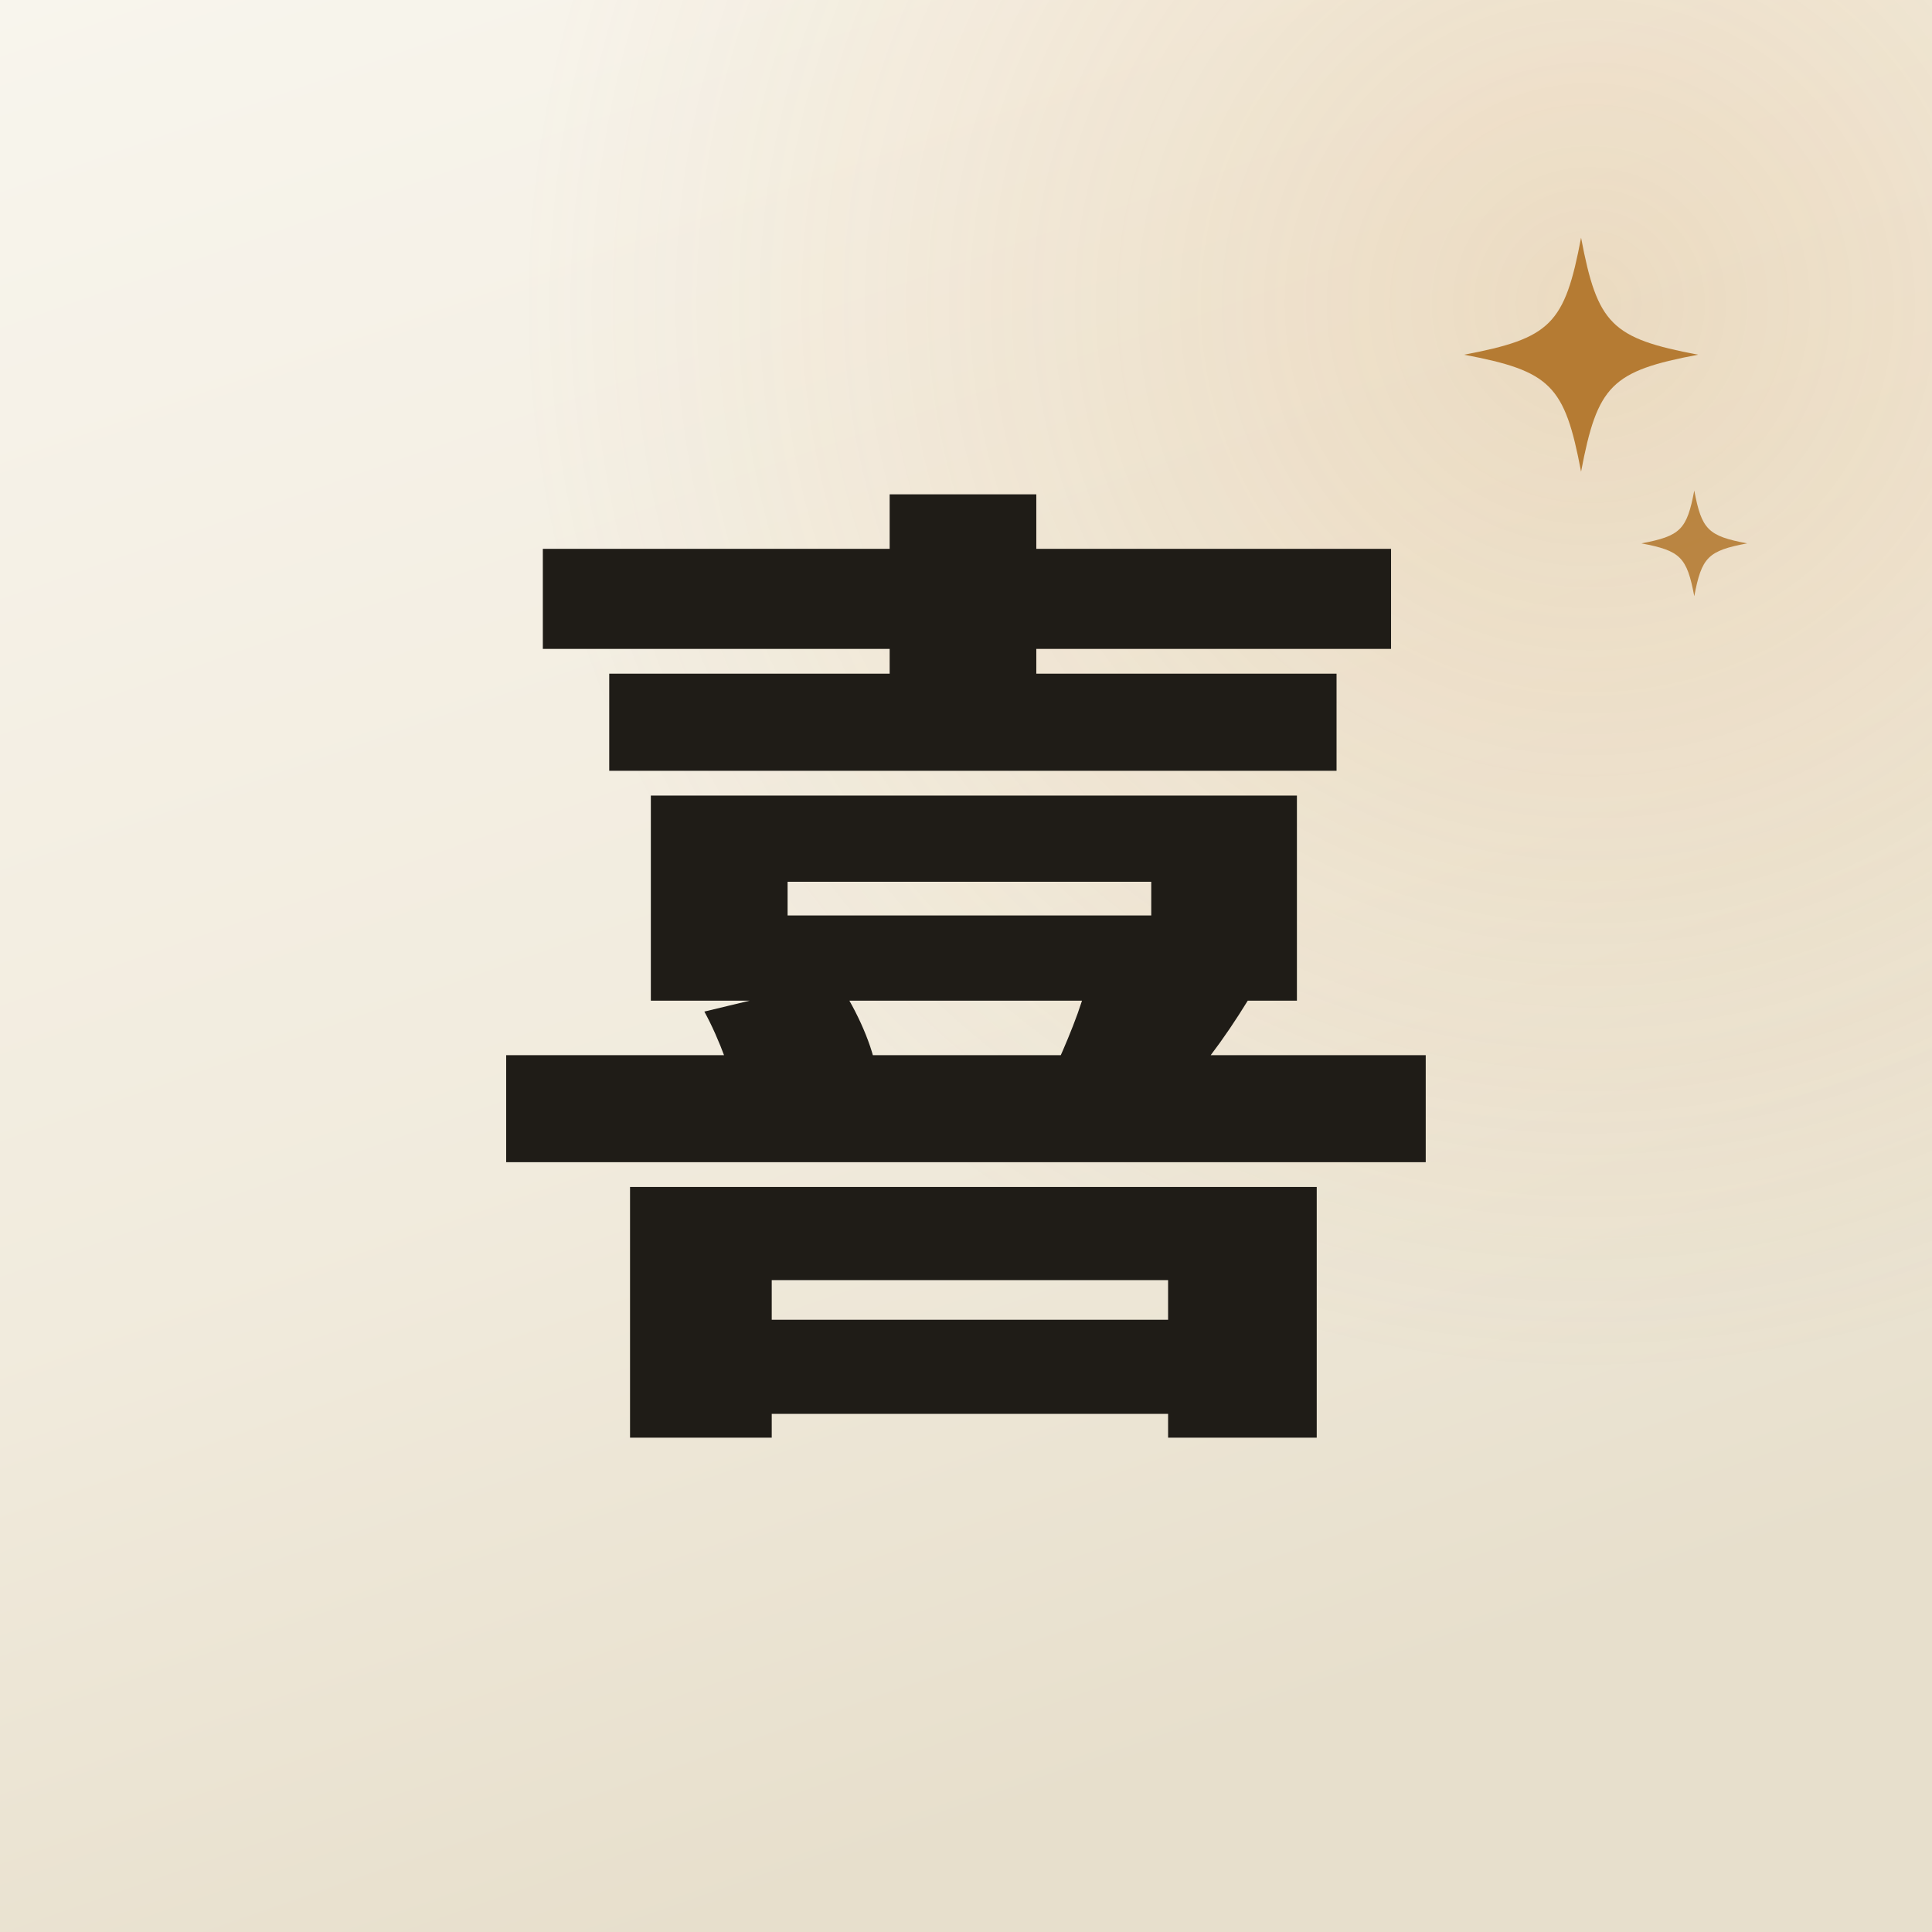
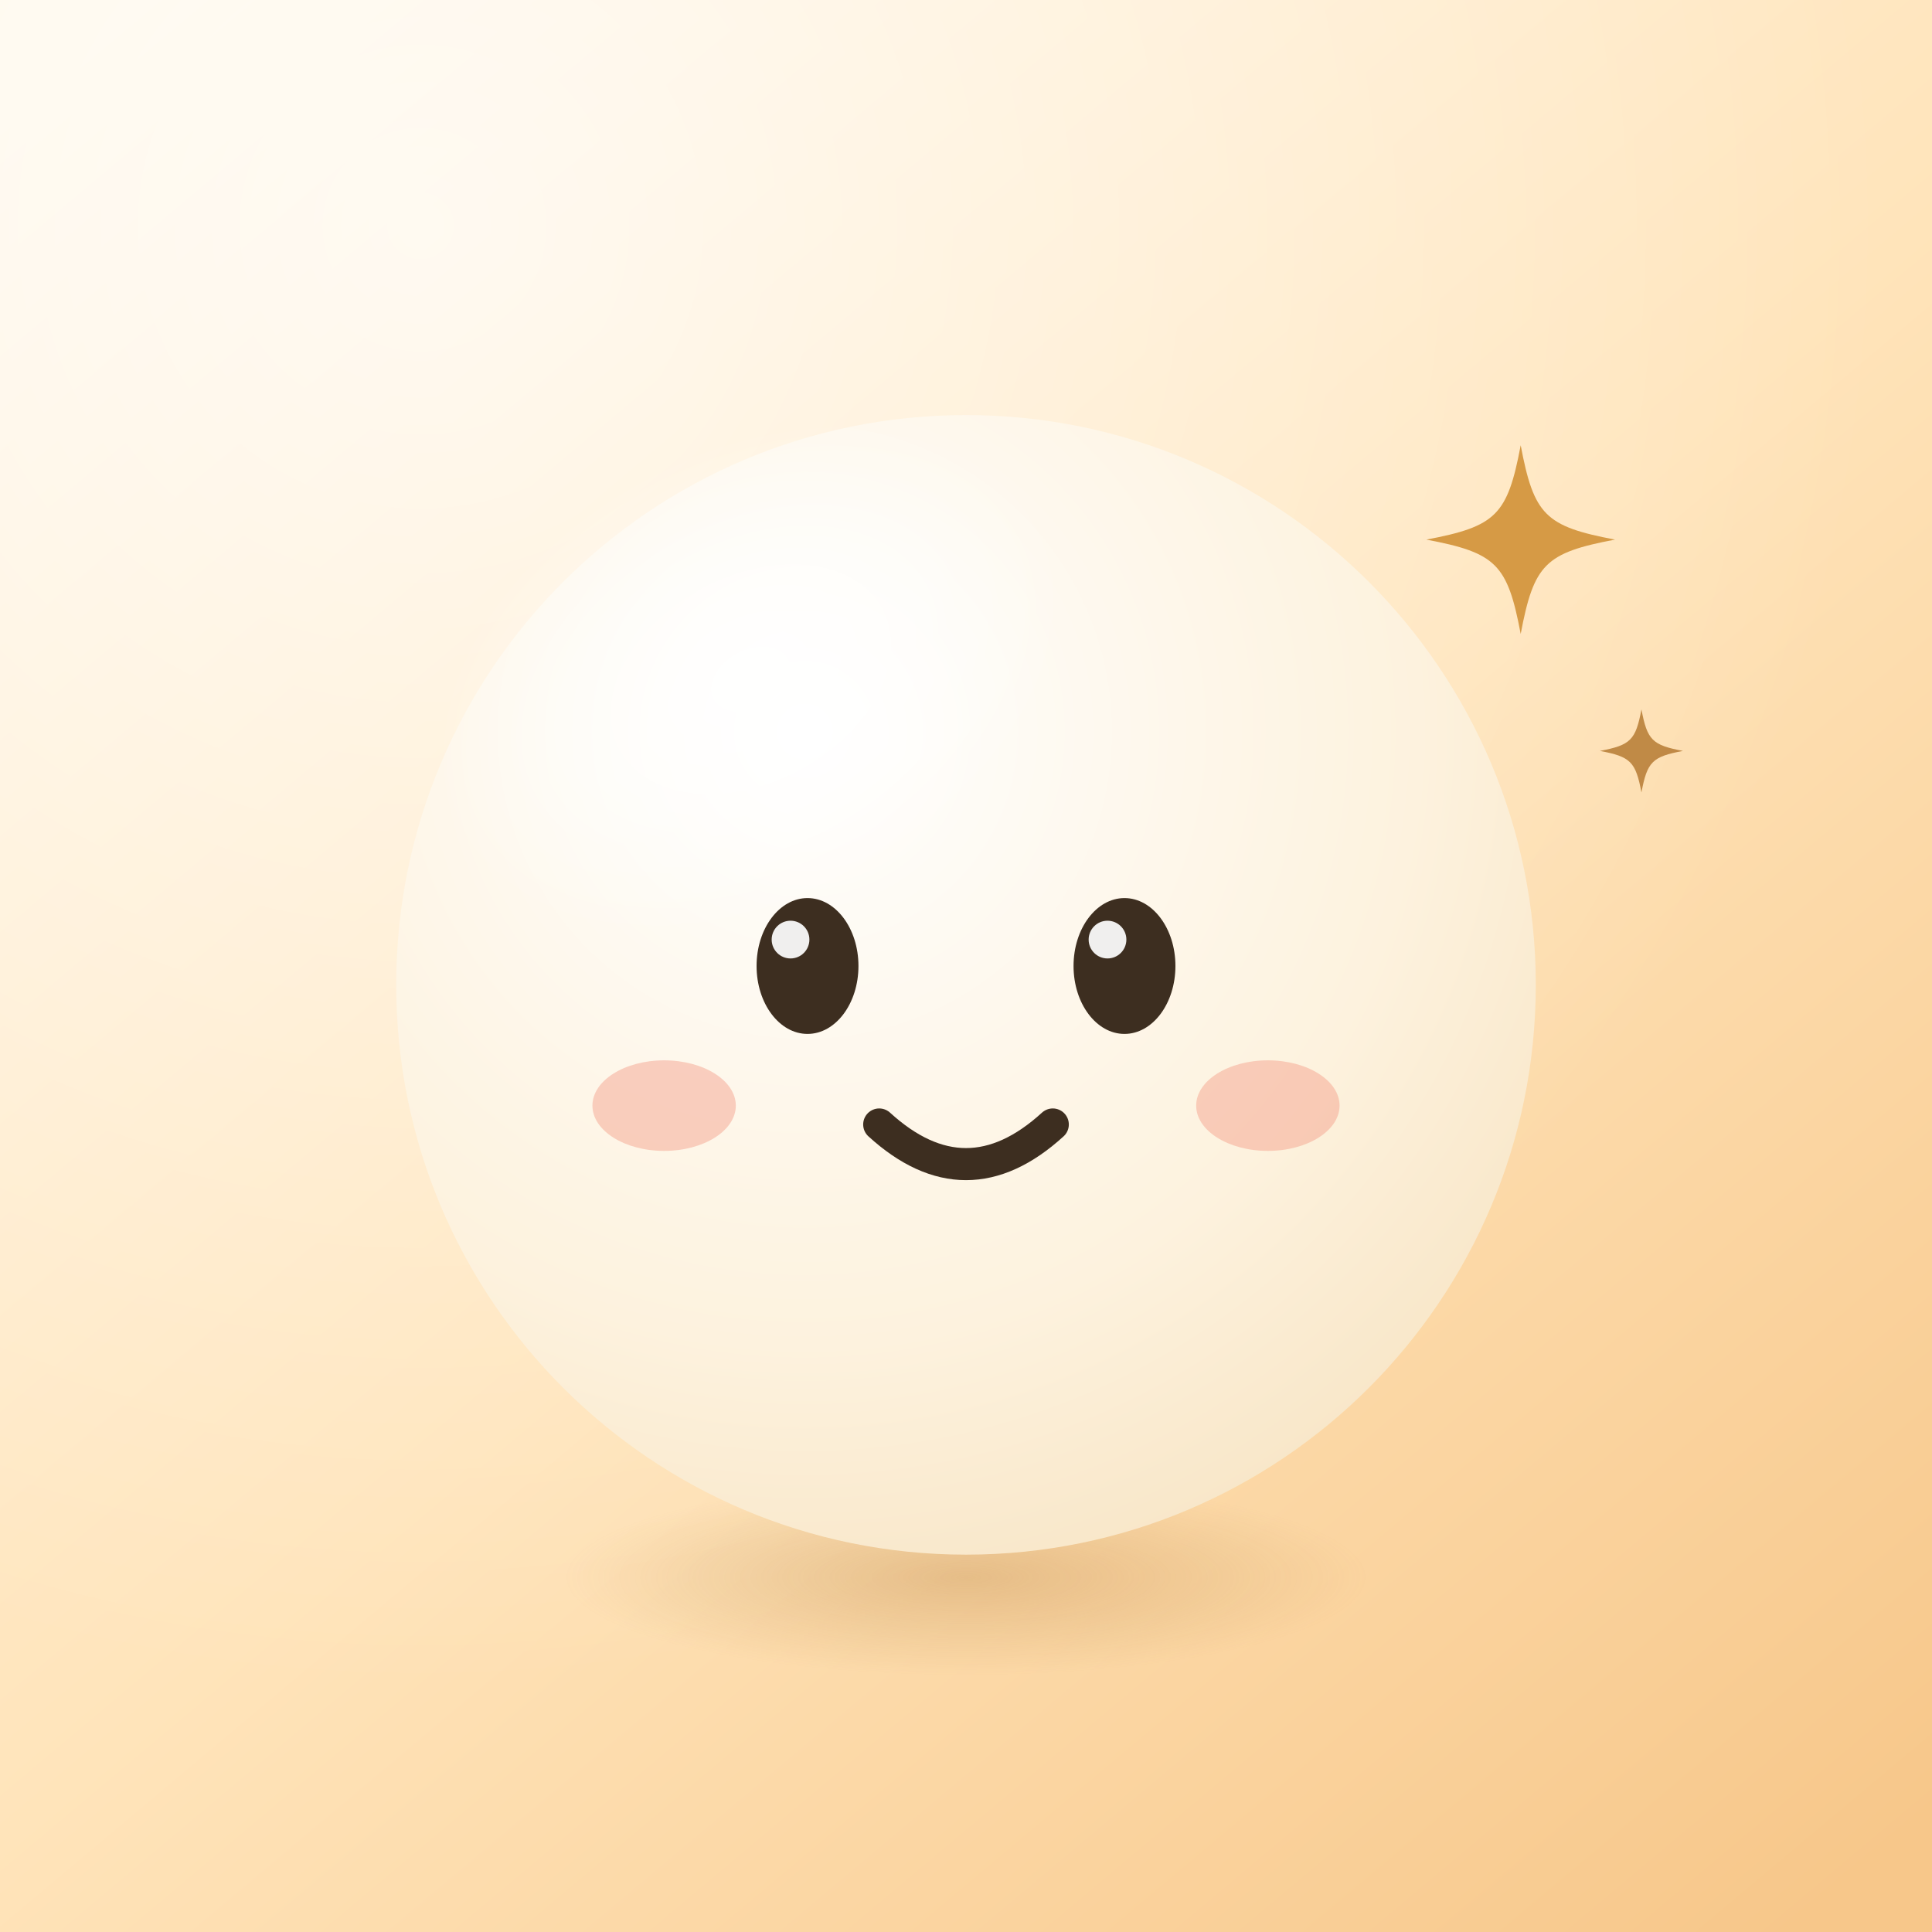
<svg xmlns="http://www.w3.org/2000/svg" width="1024" height="1024" viewBox="0 0 1024 1024" role="img" aria-label="喜爱 应用图标">
  <defs>
-     <linearGradient id="paper" x1="0" y1="0" x2="0.35" y2="1">
-       <stop offset="0" stop-color="#F8F5ED" />
-       <stop offset="0.62" stop-color="#F1EBDD" />
-       <stop offset="1" stop-color="#E7DFCC" />
+     <linearGradient id="bg" x1="0.08" y1="0" x2="0.92" y2="1">
+       <stop offset="0" stop-color="#FFF6E6" />
+       <stop offset="0.52" stop-color="#FFE4BA" />
+       <stop offset="1" stop-color="#F7C78A" />
    </linearGradient>
-     <radialGradient id="corner" cx="0.82" cy="0.16" r="0.55">
-       <stop offset="0" stop-color="#C98A3A" stop-opacity="0.20" />
-       <stop offset="1" stop-color="#C98A3A" stop-opacity="0" />
+     <radialGradient id="cornerLight" cx="0.22" cy="0.12" r="0.75">
+       <stop offset="0" stop-color="#FFFFFF" stop-opacity="0.62" />
+       <stop offset="1" stop-color="#FFFFFF" stop-opacity="0" />
    </radialGradient>
-     <linearGradient id="seal" gradientUnits="userSpaceOnUse" x1="740" y1="180" x2="900" y2="400">
-       <stop offset="0" stop-color="#B57B33" />
-       <stop offset="1" stop-color="#8A5316" />
+     <radialGradient id="body" cx="0.36" cy="0.28" r="0.92">
+       <stop offset="0" stop-color="#FFFFFF" />
+       <stop offset="0.58" stop-color="#FDF2DE" />
+       <stop offset="1" stop-color="#F5DFBA" />
+     </radialGradient>
+     <radialGradient id="ground" cx="0.5" cy="0.5" r="0.5">
+       <stop offset="0" stop-color="#B27A38" stop-opacity="0.30" />
+       <stop offset="1" stop-color="#B27A38" stop-opacity="0" />
+     </radialGradient>
+     <radialGradient id="gloss" cx="0.5" cy="0.5" r="0.5">
+       <stop offset="0" stop-color="#FFFFFF" stop-opacity="0.85" />
+       <stop offset="0.55" stop-color="#FFFFFF" stop-opacity="0.42" />
+       <stop offset="1" stop-color="#FFFFFF" stop-opacity="0" />
+     </radialGradient>
+     <linearGradient id="star" gradientUnits="userSpaceOnUse" x1="760" y1="250" x2="860" y2="360">
+       <stop offset="0" stop-color="#D69A45" />
+       <stop offset="1" stop-color="#9E6322" />
    </linearGradient>
  </defs>
-   <rect width="1024" height="1024" fill="url(#paper)" />
-   <rect width="1024" height="1024" fill="url(#corner)" />
-   <path d="M249.0 24.0H763.0V-71.0H249.0ZM160.0 158.0H853.0V-95.0H703.0V64.0H303.0V-95.0H160.0ZM72.0 802.0H928.0V701.0H72.0ZM139.0 676.0H873.0V578.0H139.0ZM35.0 291.0H963.0V183.0H35.0ZM422.0 857.0H570.0V641.0H422.0ZM235.0 335.0 368.0 367.0Q381.7 347.8 392.9 323.4Q404.0 299.0 408.0 279.0L269.0 241.0Q266.0 260.6 256.2 287.5Q246.3 314.3 235.0 335.0ZM622.0 367.0 784.0 347.0Q765.0 316.0 746.0 291.0Q727.0 266.0 713.0 248.0L586.0 272.0Q597.0 295.0 607.0 320.5Q617.0 346.0 622.0 367.0ZM319.0 466.0V432.0H686.0V466.0ZM181.0 553.0H833.0V346.0H181.0Z" transform="translate(249.9,712.1) scale(0.5252,-0.5252)" fill="#1F1C17" />
-   <path d="M0,-1 C0.14,-0.26 0.26,-0.14 1,0 C0.26,0.14 0.14,0.26 0,1 C-0.14,0.26 -0.26,0.14 -1,0 C-0.26,-0.14 -0.14,-0.26 0,-1 Z" transform="translate(838,188) scale(62)" fill="url(#seal)" />
-   <path d="M0,-1 C0.14,-0.26 0.26,-0.14 1,0 C0.26,0.14 0.14,0.26 0,1 C-0.14,0.26 -0.26,0.14 -1,0 C-0.26,-0.14 -0.14,-0.26 0,-1 Z" transform="translate(898,288) scale(28)" fill="#B57B33" fill-opacity="0.9" />
+   <rect width="1024" height="1024" fill="url(#bg)" />
+   <rect width="1024" height="1024" fill="url(#cornerLight)" />
+   <ellipse cx="512" cy="836" rx="212" ry="52" fill="url(#ground)" />
+   <circle cx="512" cy="522" r="302" fill="url(#body)" />
+   <ellipse cx="398" cy="360" rx="176" ry="122" fill="url(#gloss)" transform="rotate(-28 398 360)" />
+   <ellipse cx="428" cy="512" rx="27" ry="36" fill="#3D2E20" />
+   <ellipse cx="596" cy="512" rx="27" ry="36" fill="#3D2E20" />
+   <circle cx="419" cy="498" r="10" fill="#FFFFFF" fill-opacity="0.92" />
+   <circle cx="587" cy="498" r="10" fill="#FFFFFF" fill-opacity="0.92" />
+   <ellipse cx="352" cy="586" rx="38" ry="24" fill="#F2957F" fill-opacity="0.42" />
+   <ellipse cx="672" cy="586" rx="38" ry="24" fill="#F2957F" fill-opacity="0.42" />
+   <path d="M466 596 Q512 638 558 596" stroke="#3D2E20" stroke-width="17" stroke-linecap="round" fill="none" />
+   <path d="M0,-1 C0.14,-0.26 0.26,-0.14 1,0 C0.26,0.14 0.14,0.26 0,1 C-0.14,0.26 -0.26,0.14 -1,0 C-0.26,-0.14 -0.14,-0.26 0,-1 Z" transform="translate(806,286) scale(50)" fill="url(#star)" />
+   <path d="M0,-1 C0.14,-0.26 0.26,-0.14 1,0 C0.26,0.14 0.14,0.26 0,1 C-0.14,0.26 -0.26,0.14 -1,0 C-0.26,-0.14 -0.14,-0.26 0,-1 Z" transform="translate(870,398) scale(22)" fill="#B57B33" fill-opacity="0.85" />
</svg>
